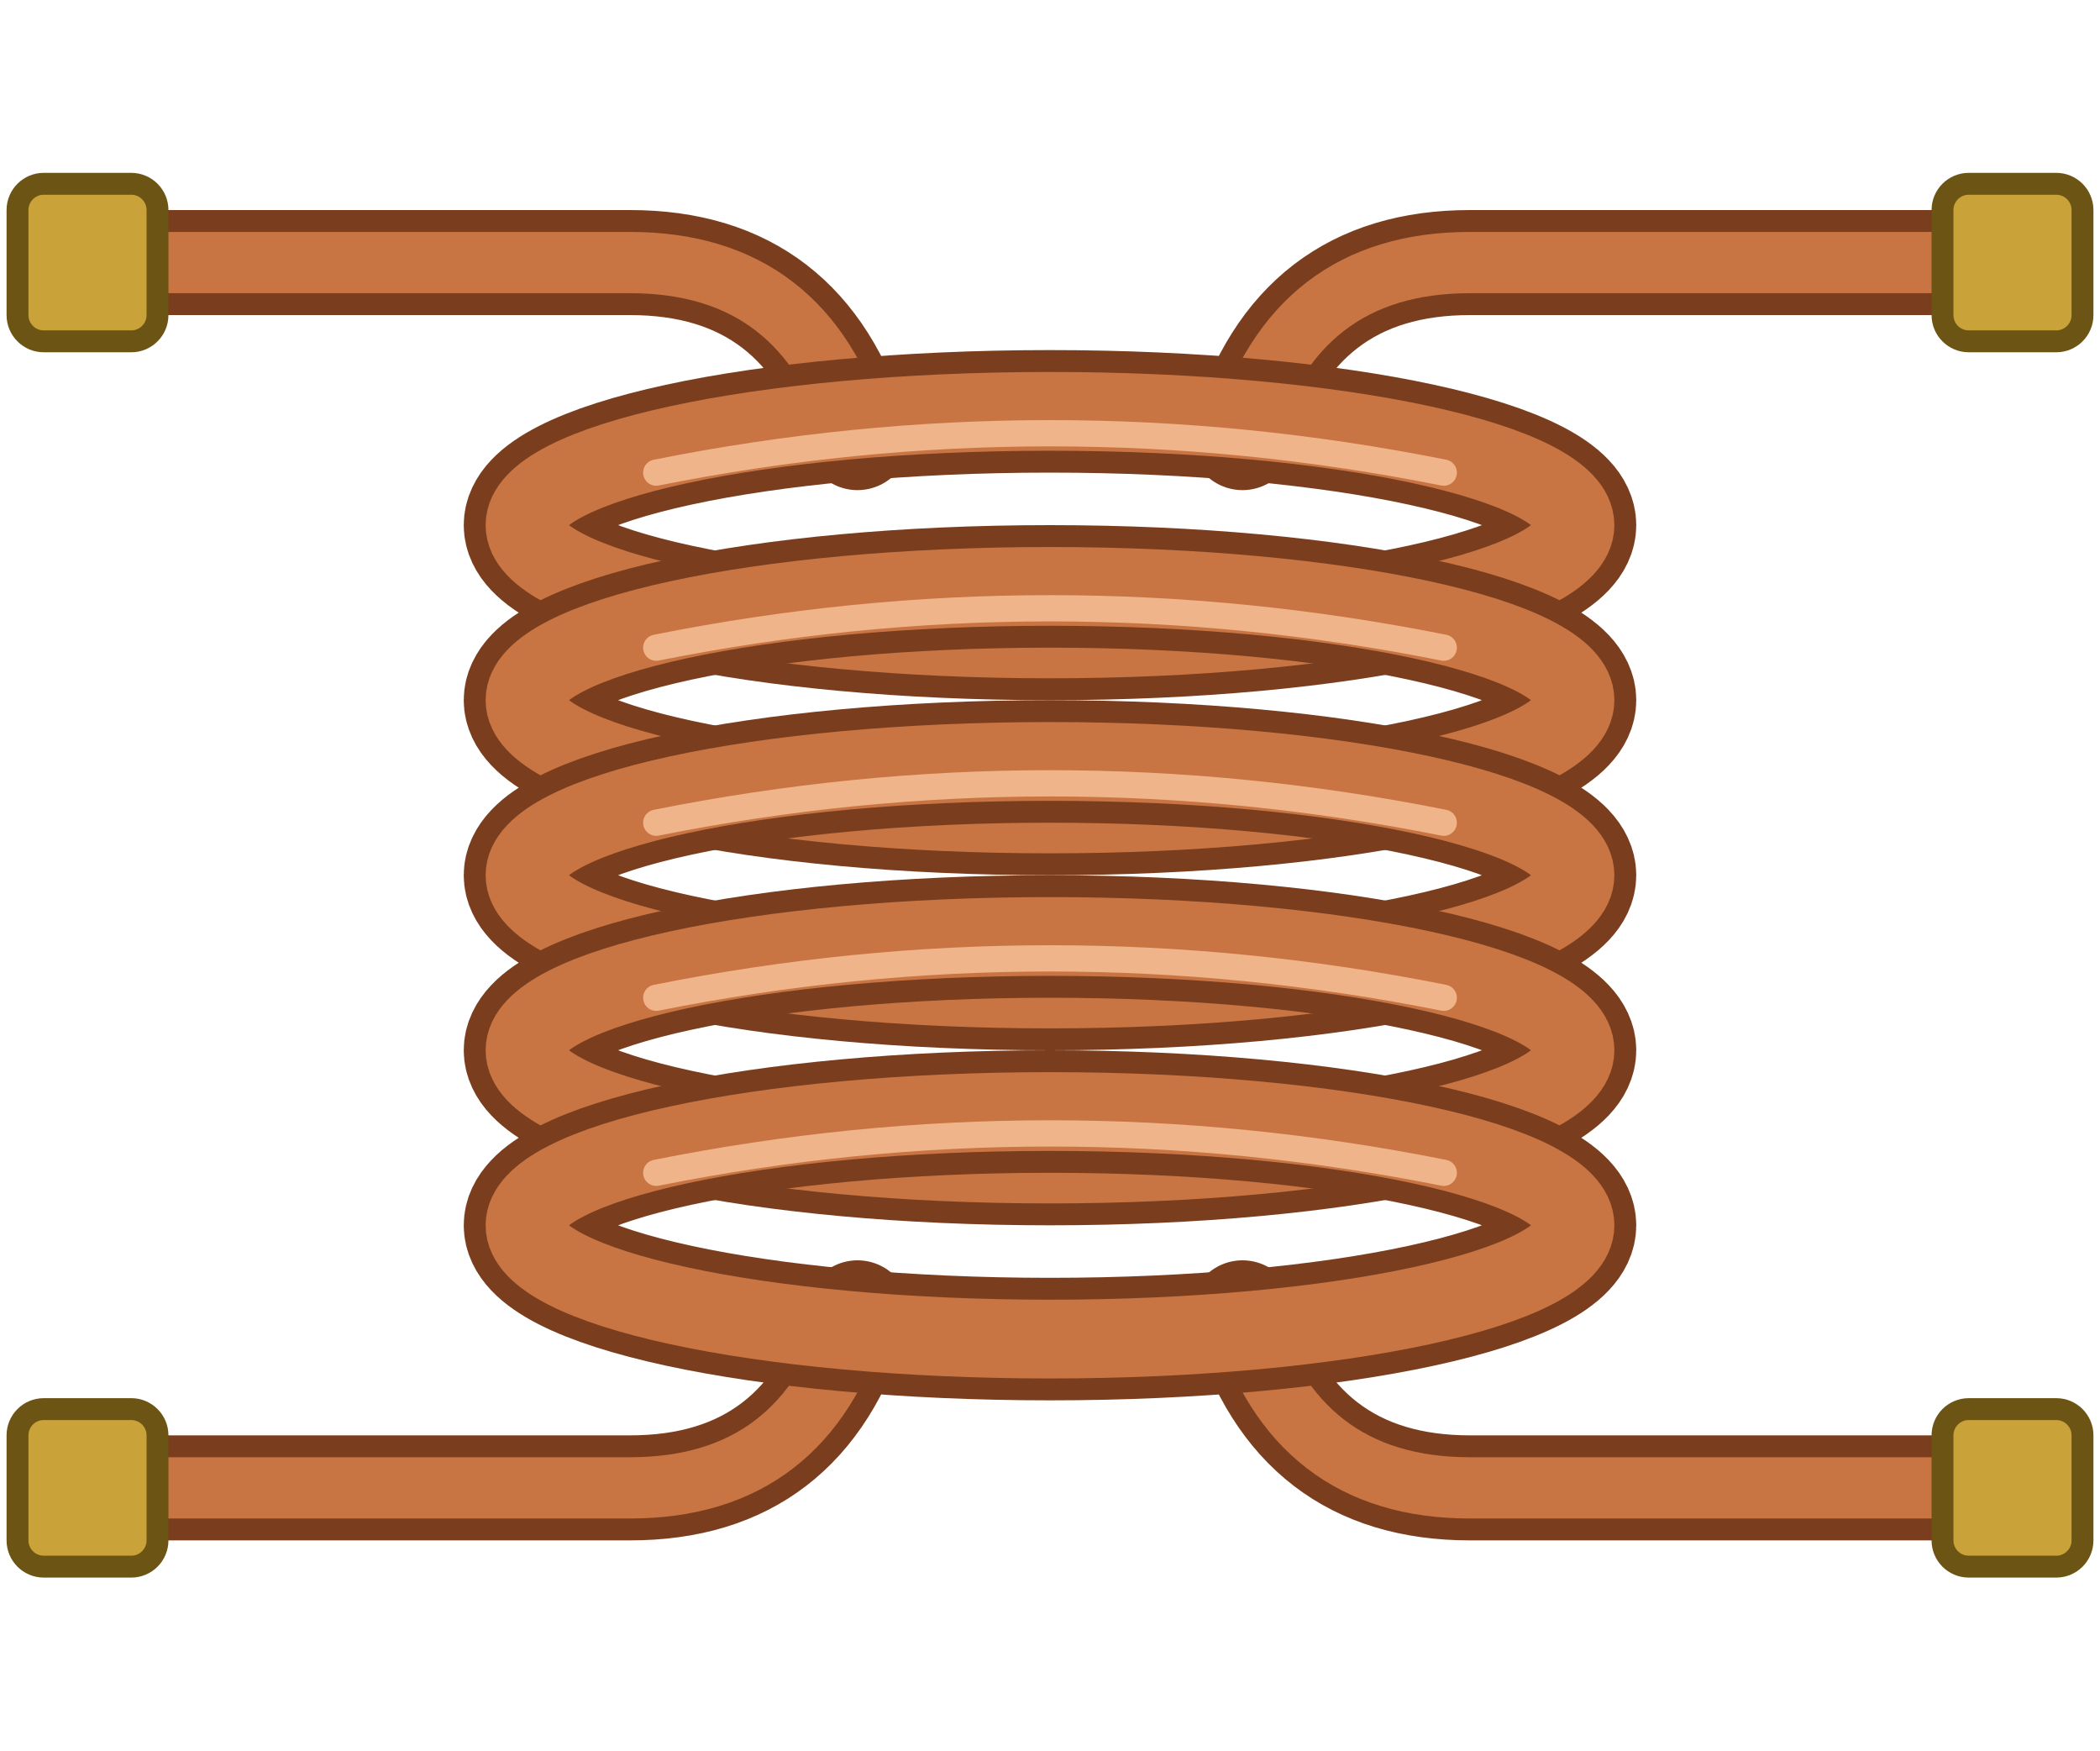
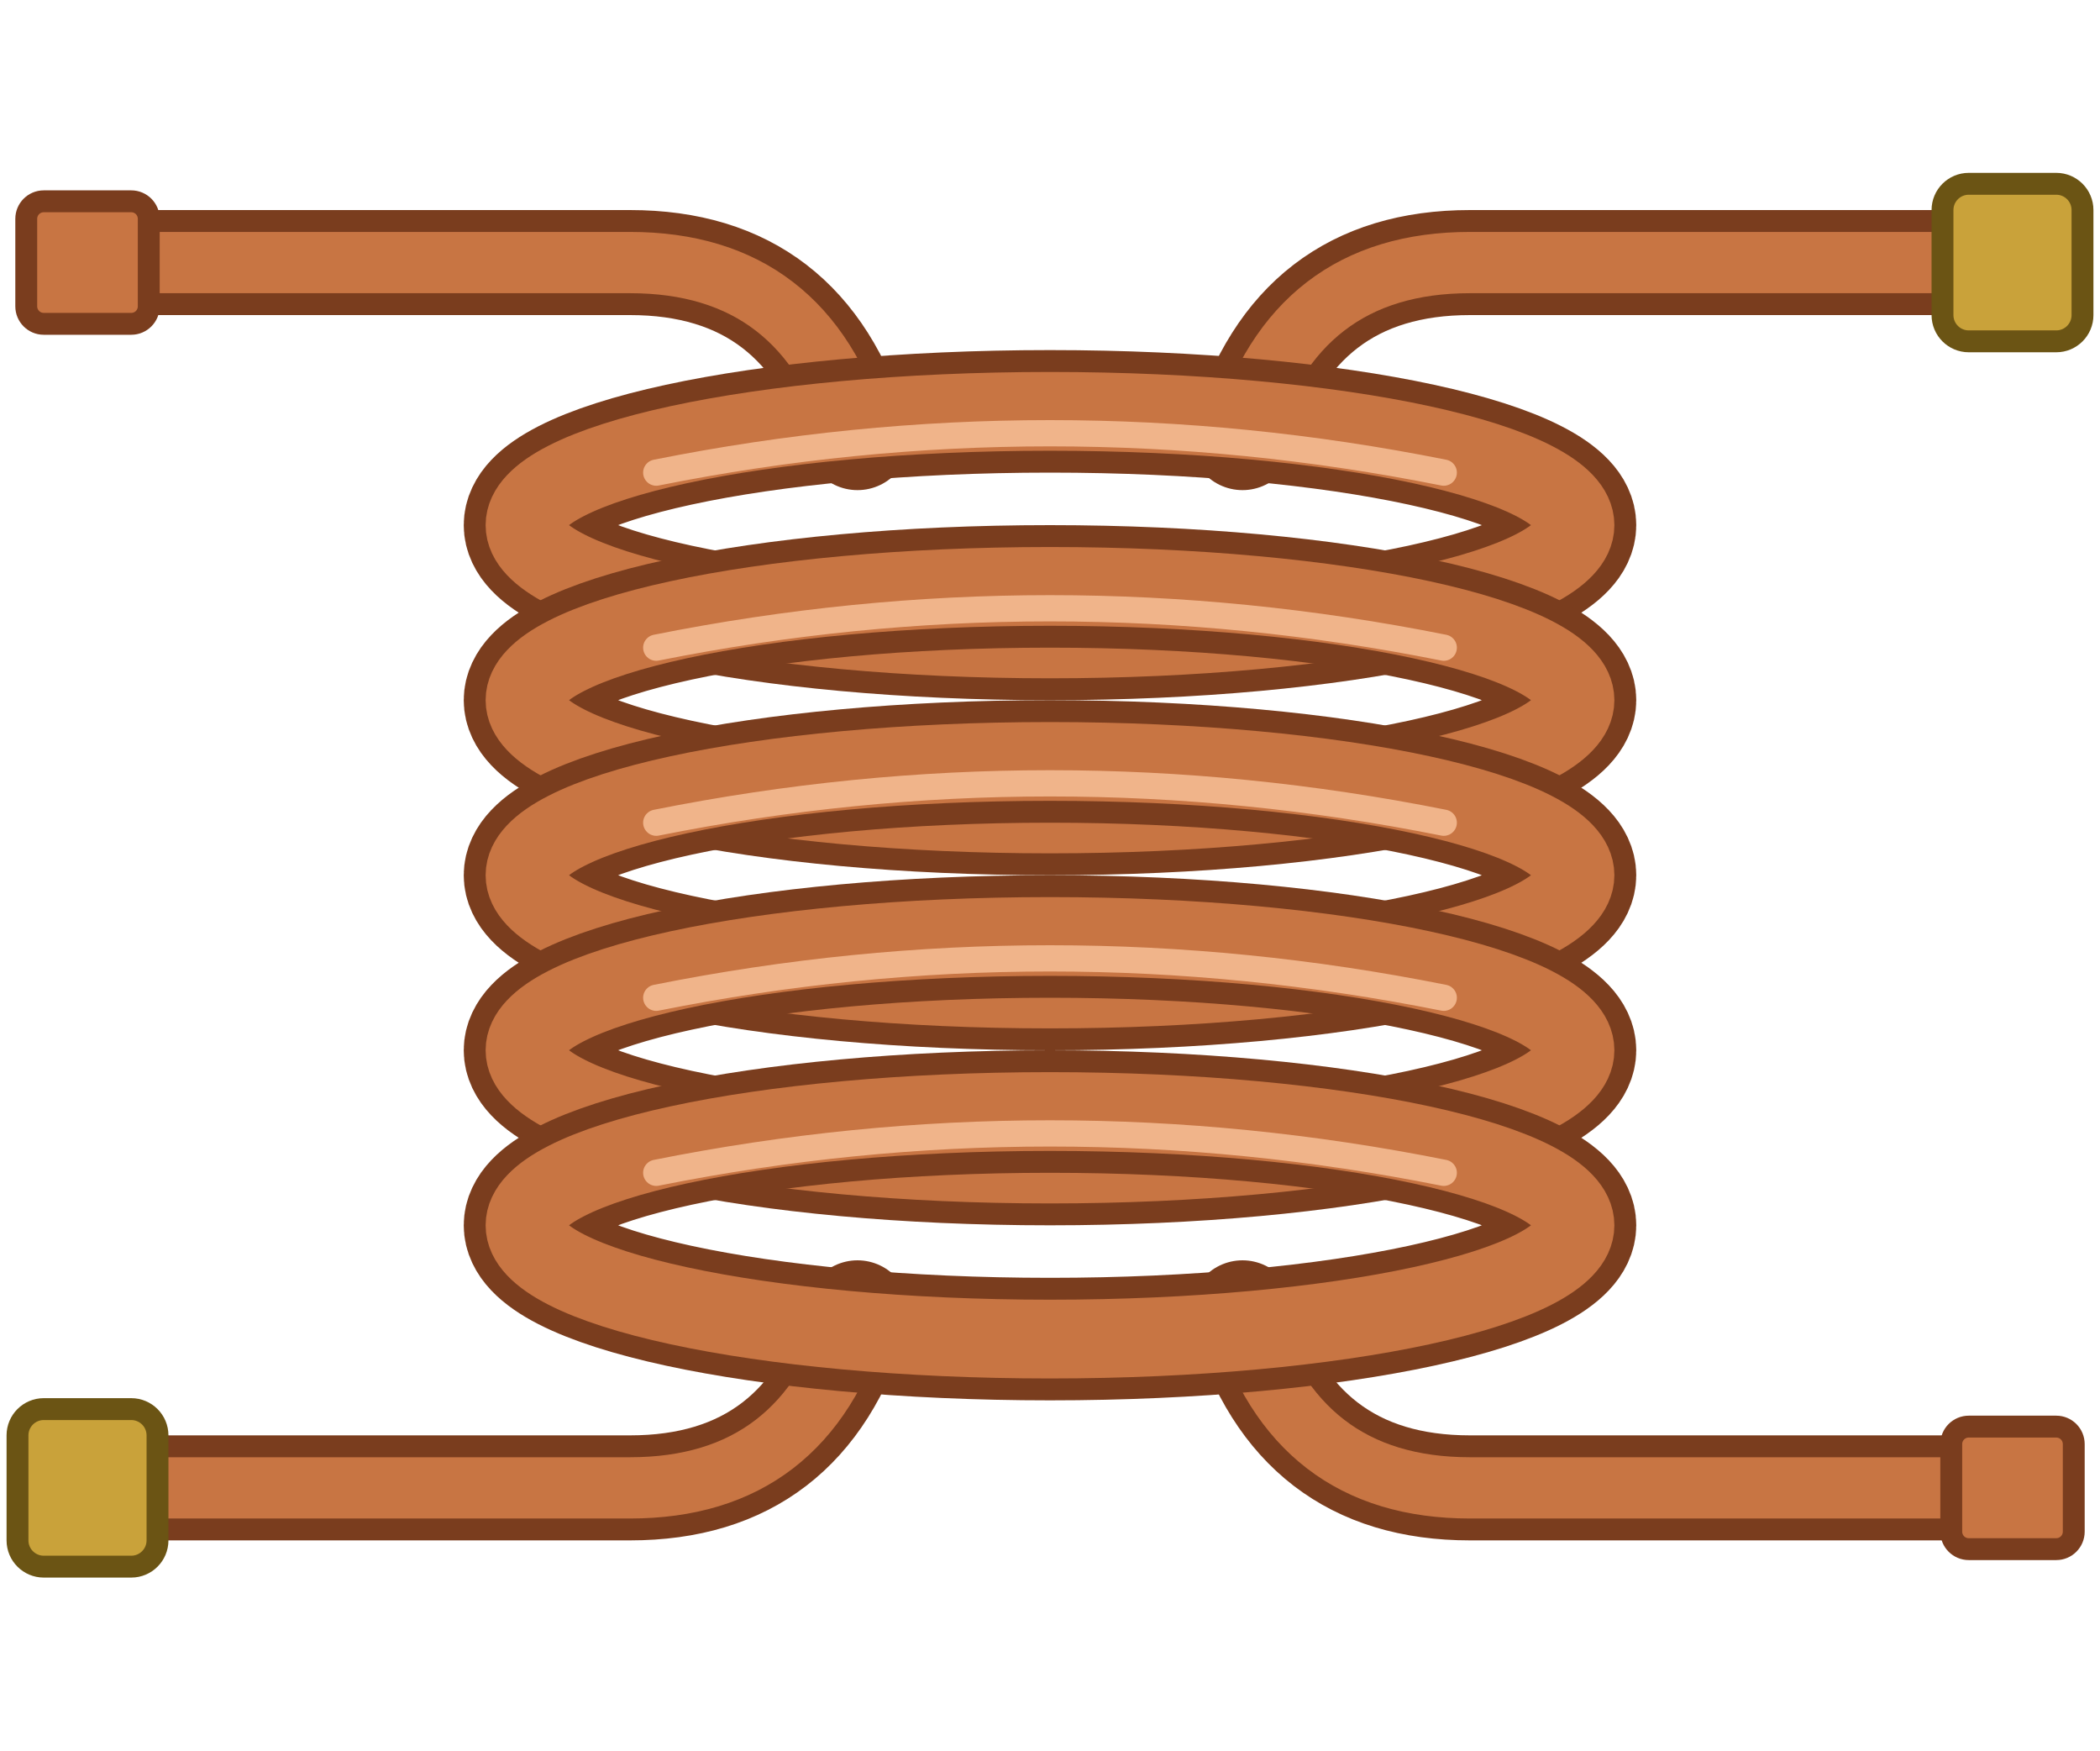
<svg xmlns="http://www.w3.org/2000/svg" viewBox="0 0 240 200">
  <path d="M10 30 H72 Q92 30 98 50" fill="none" stroke="#7a3d1e" stroke-width="12" stroke-linecap="round" />
  <path d="M10 30 H72 Q92 30 98 50" fill="none" stroke="#c87543" stroke-width="7" stroke-linecap="round" />
  <path d="M230 30 H168 Q148 30 142 50" fill="none" stroke="#7a3d1e" stroke-width="12" stroke-linecap="round" />
  <path d="M230 30 H168 Q148 30 142 50" fill="none" stroke="#c87543" stroke-width="7" stroke-linecap="round" />
  <path d="M10 170 H72 Q92 170 98 150" fill="none" stroke="#7a3d1e" stroke-width="12" stroke-linecap="round" />
  <path d="M10 170 H72 Q92 170 98 150" fill="none" stroke="#c87543" stroke-width="7" stroke-linecap="round" />
  <path d="M230 170 H168 Q148 170 142 150" fill="none" stroke="#7a3d1e" stroke-width="12" stroke-linecap="round" />
  <path d="M230 170 H168 Q148 170 142 150" fill="none" stroke="#c87543" stroke-width="7" stroke-linecap="round" />
  <ellipse cx="120" cy="60" rx="60" ry="13" fill="none" stroke="#7a3d1e" stroke-width="14" />
  <ellipse cx="120" cy="60" rx="60" ry="13" fill="none" stroke="#c87543" stroke-width="9" />
  <path d="M75 54 Q120 45 165 54" fill="none" stroke="#f0b48a" stroke-width="3" stroke-linecap="round" />
  <ellipse cx="120" cy="80" rx="60" ry="13" fill="none" stroke="#7a3d1e" stroke-width="14" />
  <ellipse cx="120" cy="80" rx="60" ry="13" fill="none" stroke="#c87543" stroke-width="9" />
  <path d="M75 74 Q120 65 165 74" fill="none" stroke="#f0b48a" stroke-width="3" stroke-linecap="round" />
  <ellipse cx="120" cy="100" rx="60" ry="13" fill="none" stroke="#7a3d1e" stroke-width="14" />
  <ellipse cx="120" cy="100" rx="60" ry="13" fill="none" stroke="#c87543" stroke-width="9" />
  <path d="M75 94 Q120 85 165 94" fill="none" stroke="#f0b48a" stroke-width="3" stroke-linecap="round" />
  <ellipse cx="120" cy="120" rx="60" ry="13" fill="none" stroke="#7a3d1e" stroke-width="14" />
  <ellipse cx="120" cy="120" rx="60" ry="13" fill="none" stroke="#c87543" stroke-width="9" />
  <path d="M75 114 Q120 105 165 114" fill="none" stroke="#f0b48a" stroke-width="3" stroke-linecap="round" />
  <ellipse cx="120" cy="140" rx="60" ry="13" fill="none" stroke="#7a3d1e" stroke-width="14" />
  <ellipse cx="120" cy="140" rx="60" ry="13" fill="none" stroke="#c87543" stroke-width="9" />
  <path d="M75 134 Q120 125 165 134" fill="none" stroke="#f0b48a" stroke-width="3" stroke-linecap="round" />
-   <rect x="2" y="21" width="16" height="18" rx="3" fill="#c9a23a" stroke="#6b5414" stroke-width="2.5" />
+   <rect x="3" y="23" width="14" height="14" rx="2" fill="#c87543" stroke="#7a3d1e" stroke-width="2.5" />
  <rect x="222" y="21" width="16" height="18" rx="3" fill="#c9a23a" stroke="#6b5414" stroke-width="2.5" />
  <rect x="2" y="161" width="16" height="18" rx="3" fill="#c9a23a" stroke="#6b5414" stroke-width="2.5" />
-   <rect x="222" y="161" width="16" height="18" rx="3" fill="#c9a23a" stroke="#6b5414" stroke-width="2.5" />
+   <rect x="223" y="163" width="14" height="14" rx="2" fill="#c87543" stroke="#7a3d1e" stroke-width="2.5" />
</svg>
